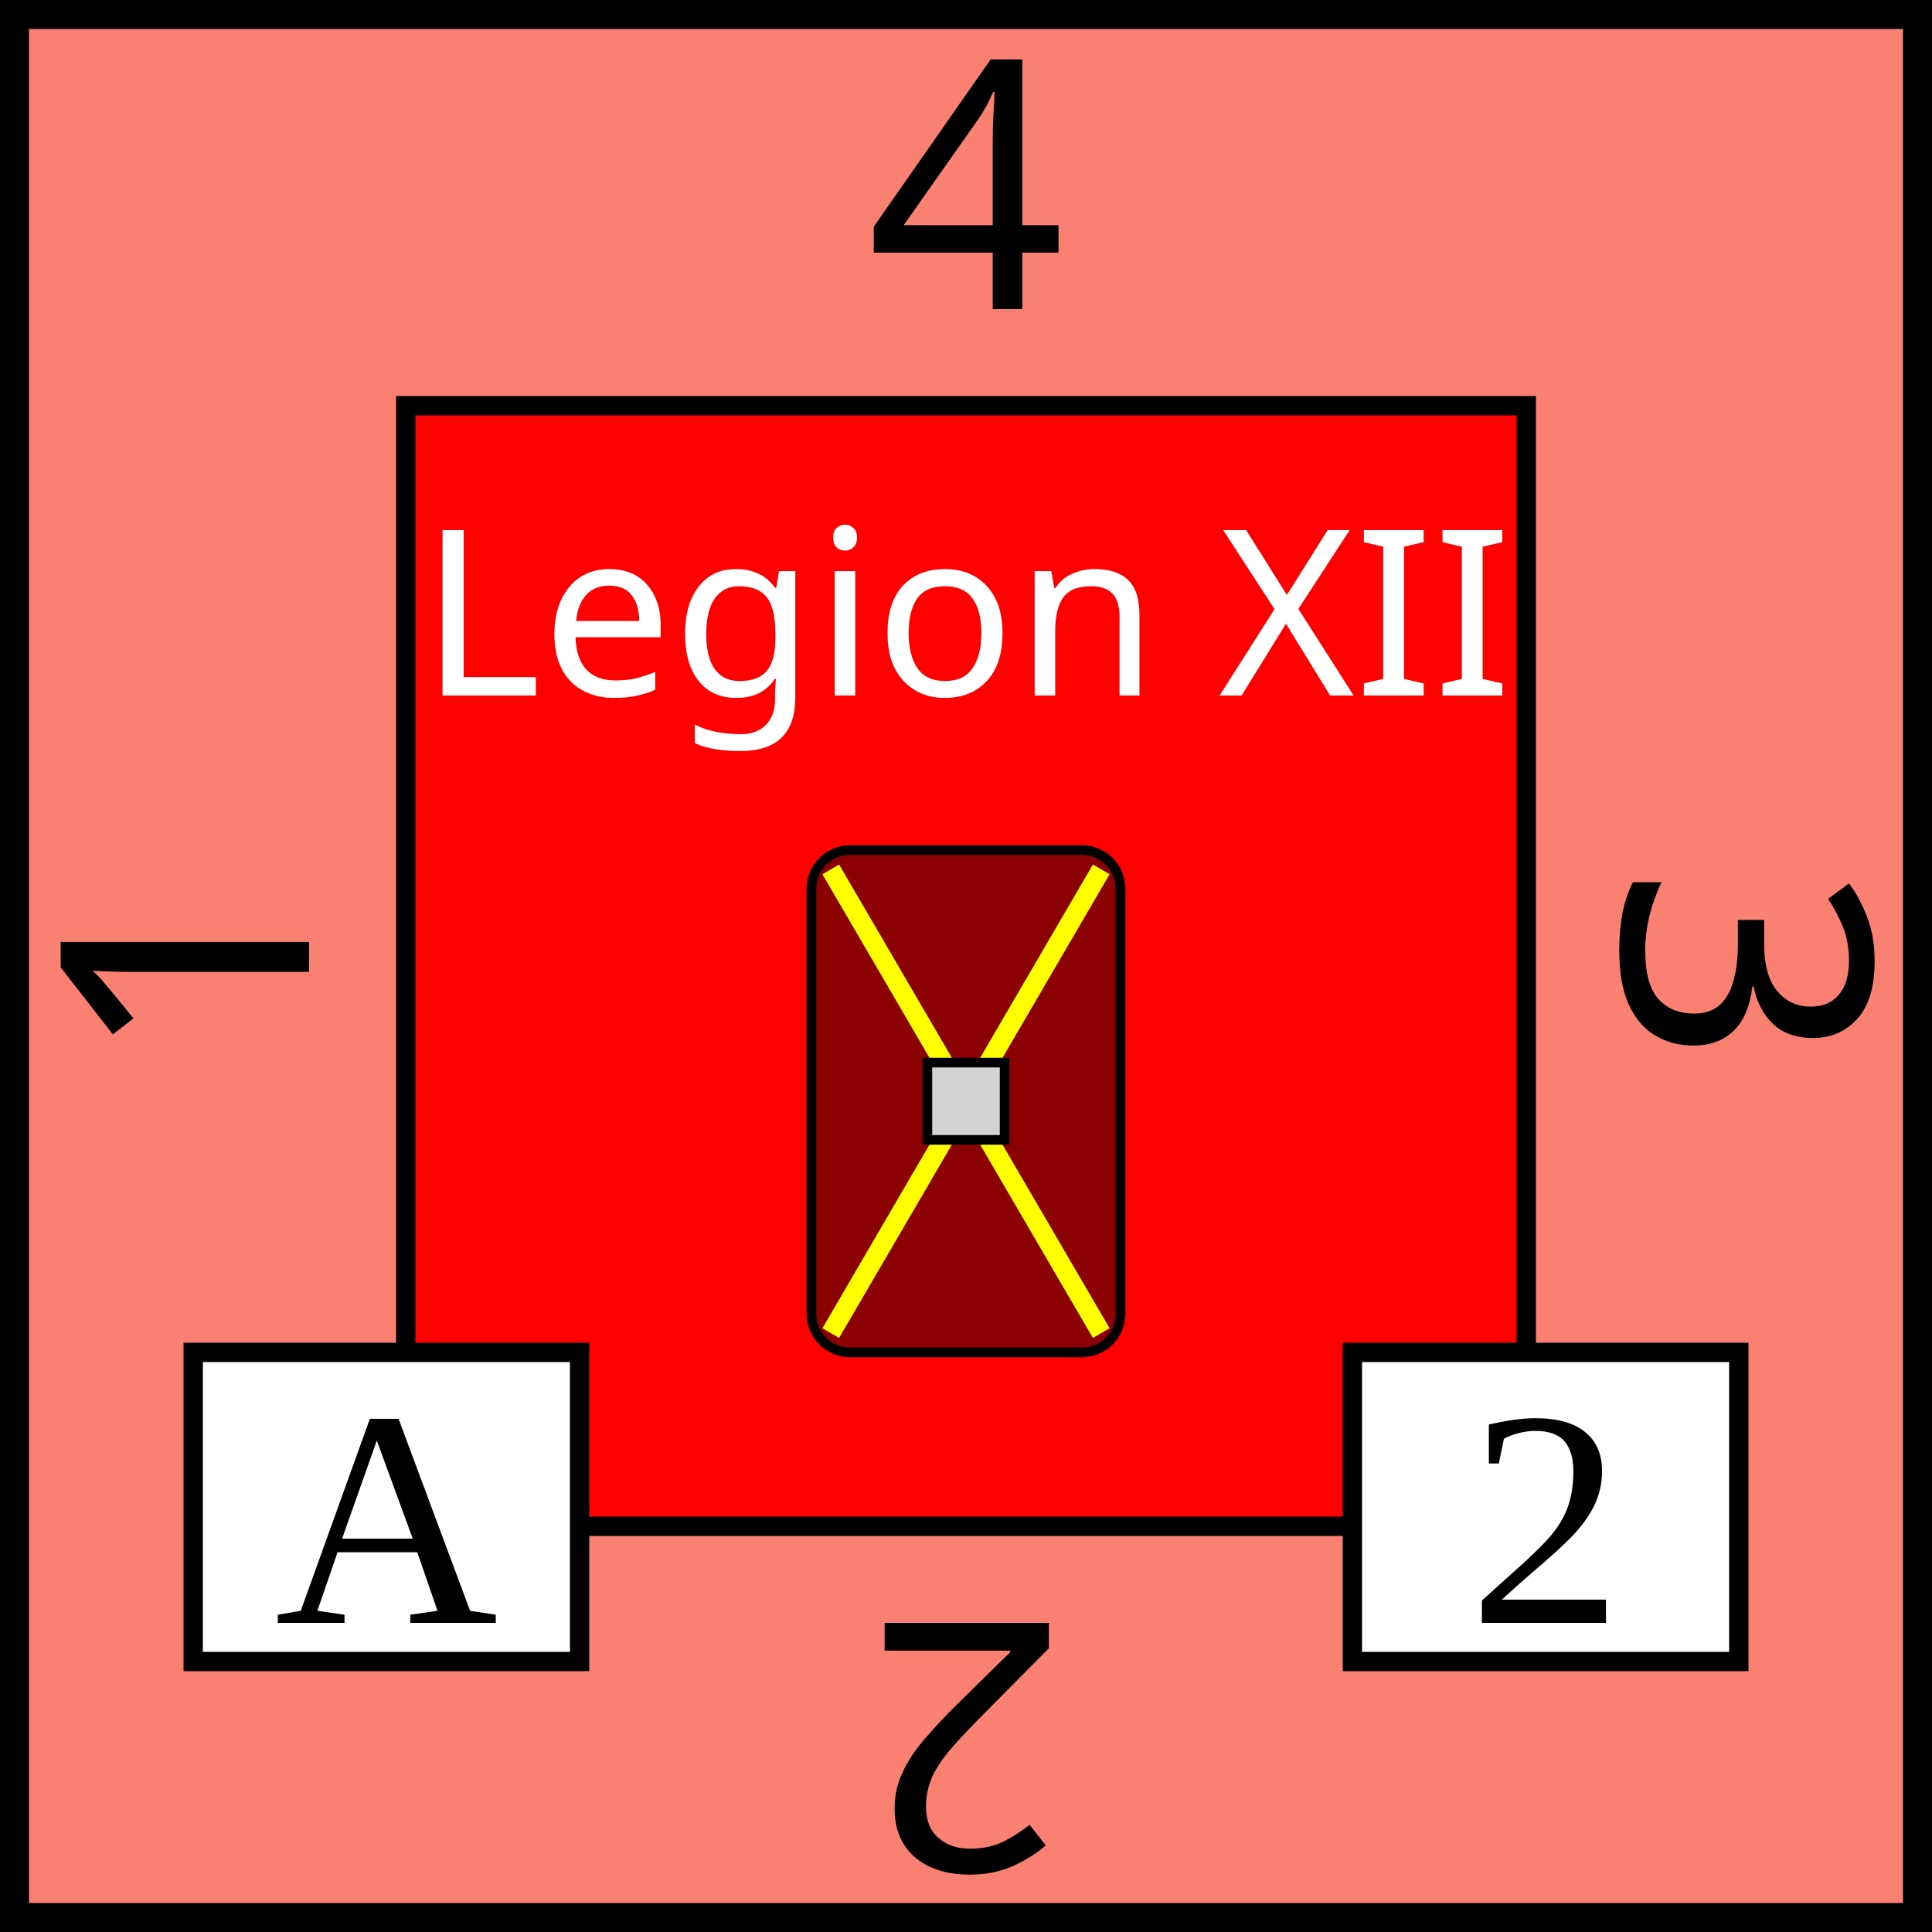
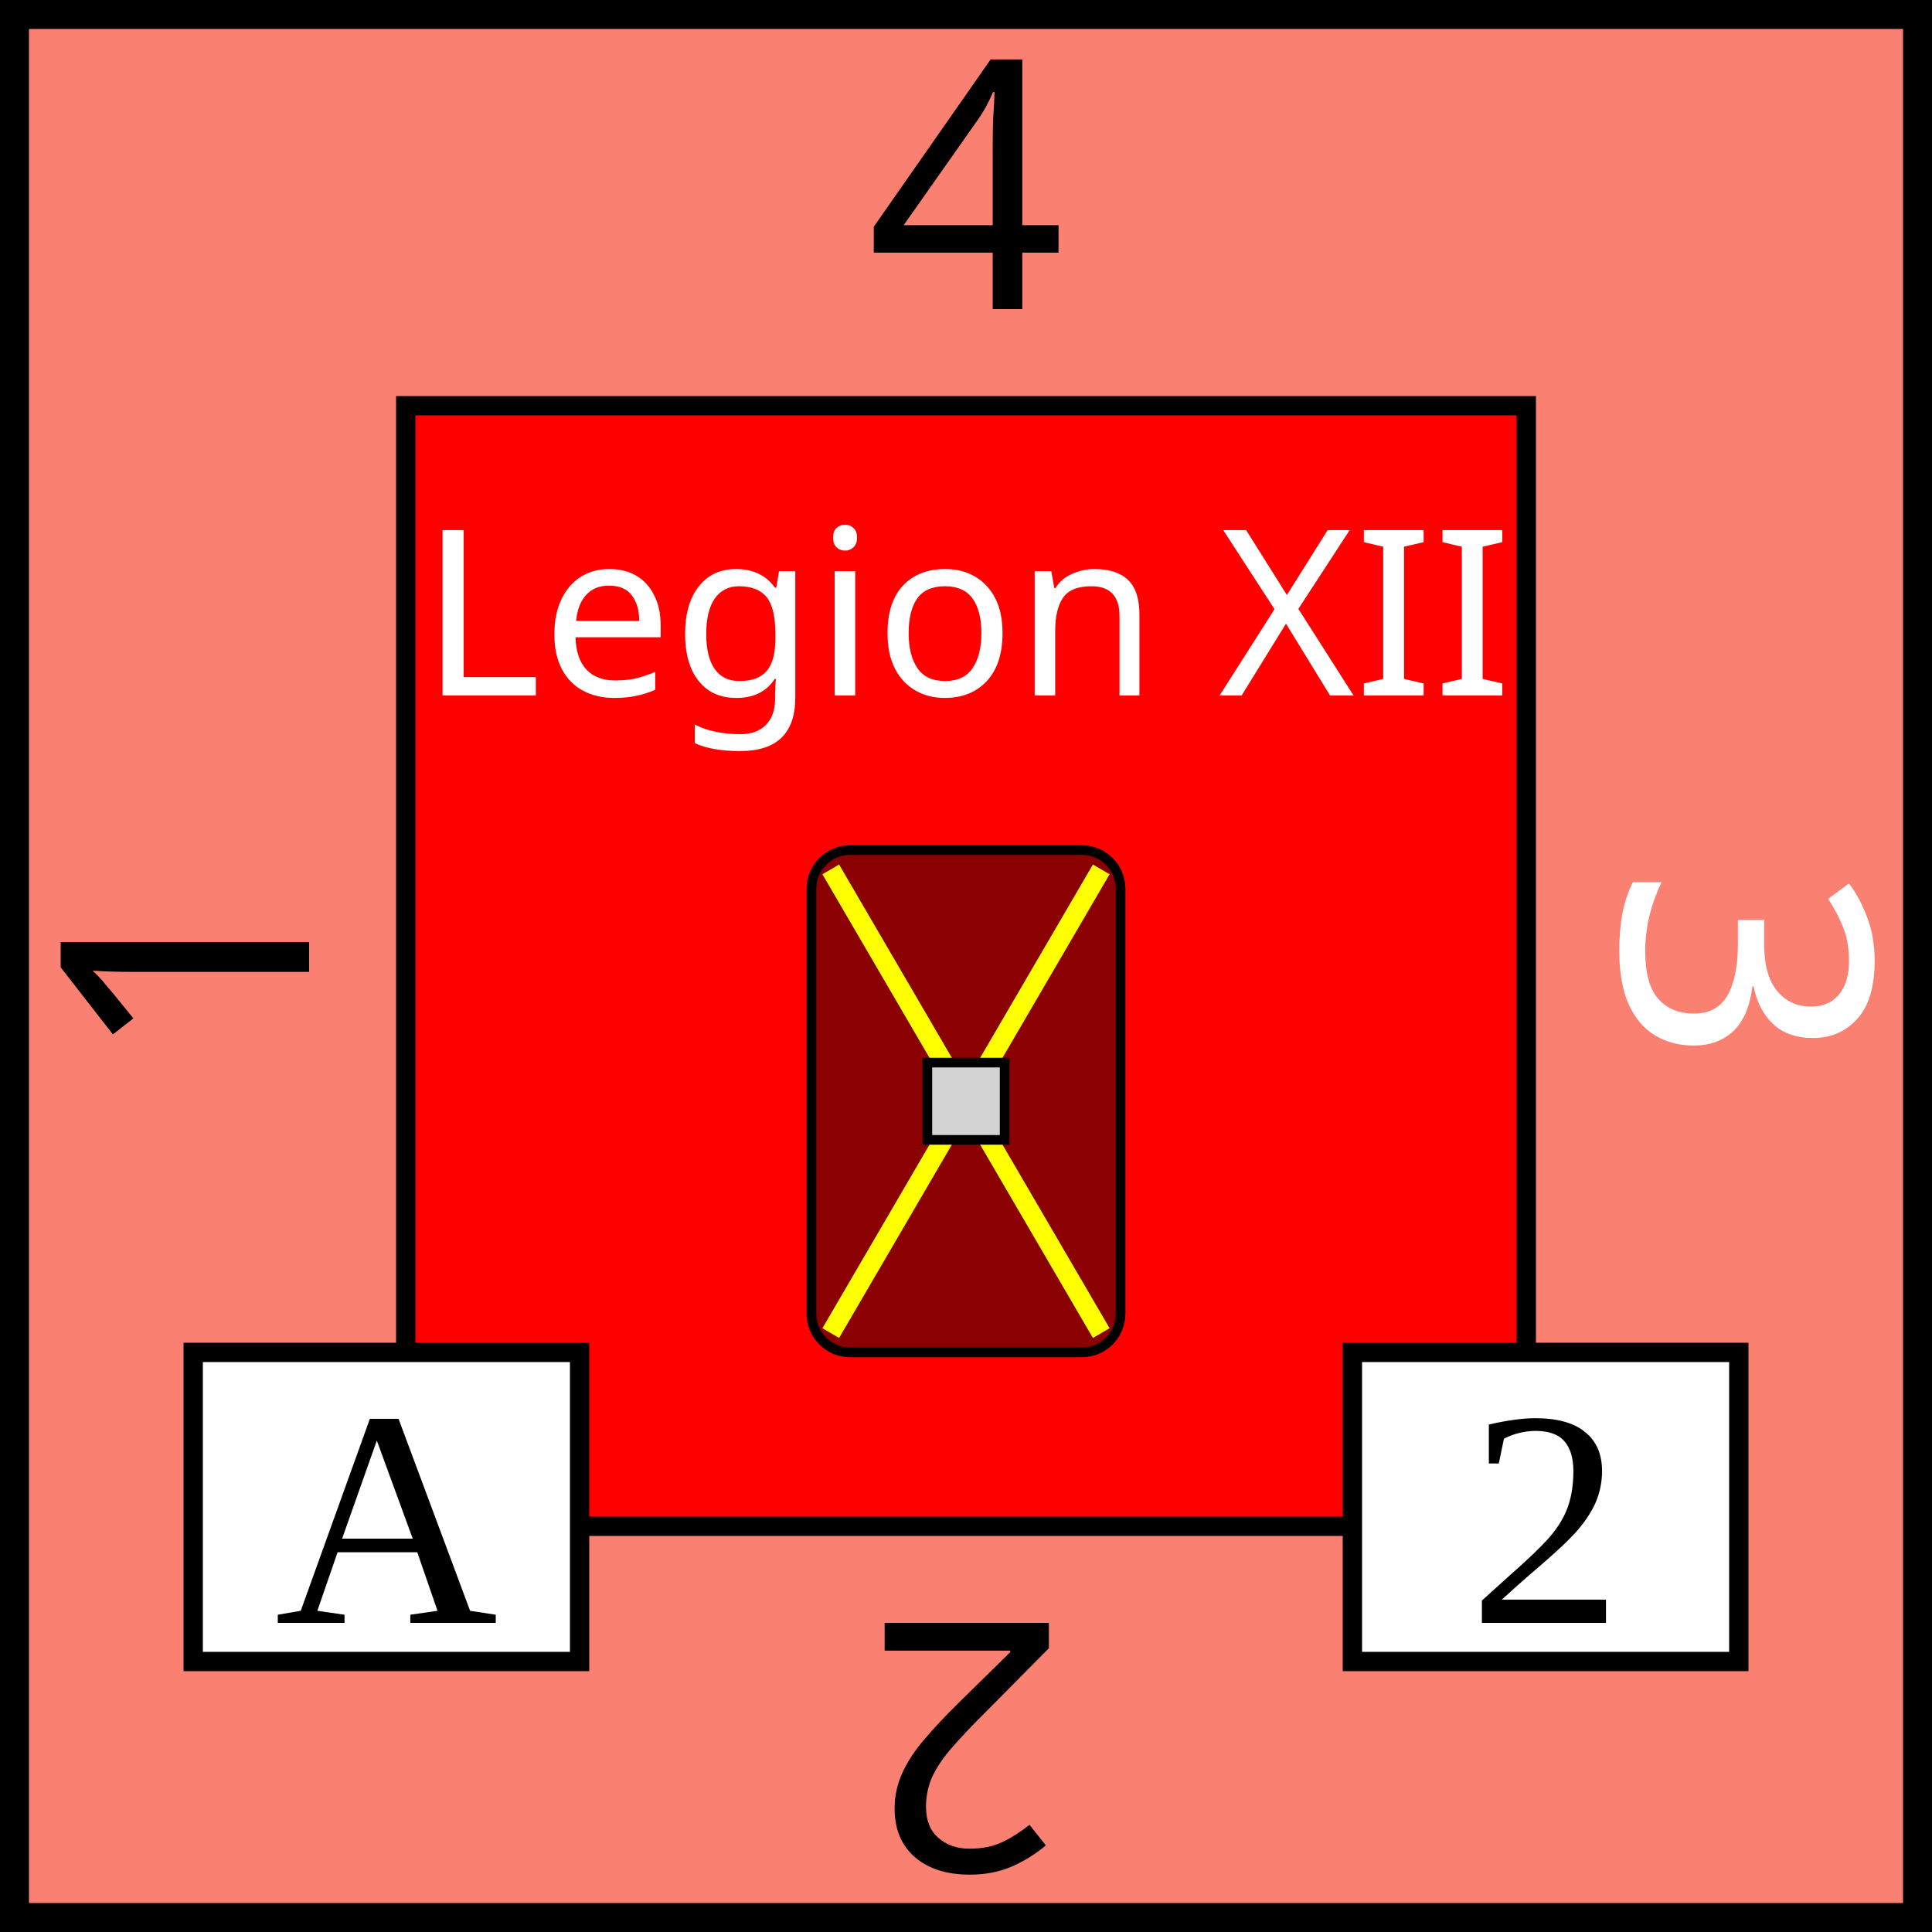
<svg xmlns="http://www.w3.org/2000/svg" viewBox="0 0 100 100" width="100" height="100">
  <rect id="background" fill="salmon" height="100" width="100" stroke="black" stroke-width="3" />
  <g id="tribe" text-anchor="middle" font-size="12" font-family="Papyrus">
    <rect x="21" y="21" width="58" height="58" fill="red" stroke="black" />
    <text x="50" y="36" fill="white">Legion XII</text>
    <rect id="shield" x="42" y="44" width="16" height="26" rx="2" ry="2" fill="darkred" stroke="black" stroke-width="0.5" />
    <line x1="43" y1="45" x2="57" y2="69" stroke="yellow" />
    <line x1="57" y1="45" x2="43" y2="69" stroke="yellow" />
    <rect x="48" y="55" width="4" height="4" fill="lightgrey" stroke="black" stroke-width="0.5" />
  </g>
  <g id="attributes" text-anchor="middle" font-size="16">
    <rect id="initiative" x="10" y="70" height="16" width="20" fill="white" stroke="black" />
    <text x="20" y="84">A</text>
    <rect id="firepower" x="70" y="70" height="16" width="20" fill="white" stroke="black" />
    <text x="80" y="84">2</text>
  </g>
  <g id="strength" text-anchor="middle" font-family="Papyrus" font-size="18">
    <text x="50" y="16">4</text>
-     <text x="50" y="16" transform="rotate(90,50,50)">3</text>
+     <text x="50" y="16" fill="white" transform="rotate(90,50,50)">3</text>
    <text x="50" y="16" transform="rotate(180,50,50)">2</text>
    <text x="50" y="16" transform="rotate(270,50,50)">1</text>
  </g>
</svg>
